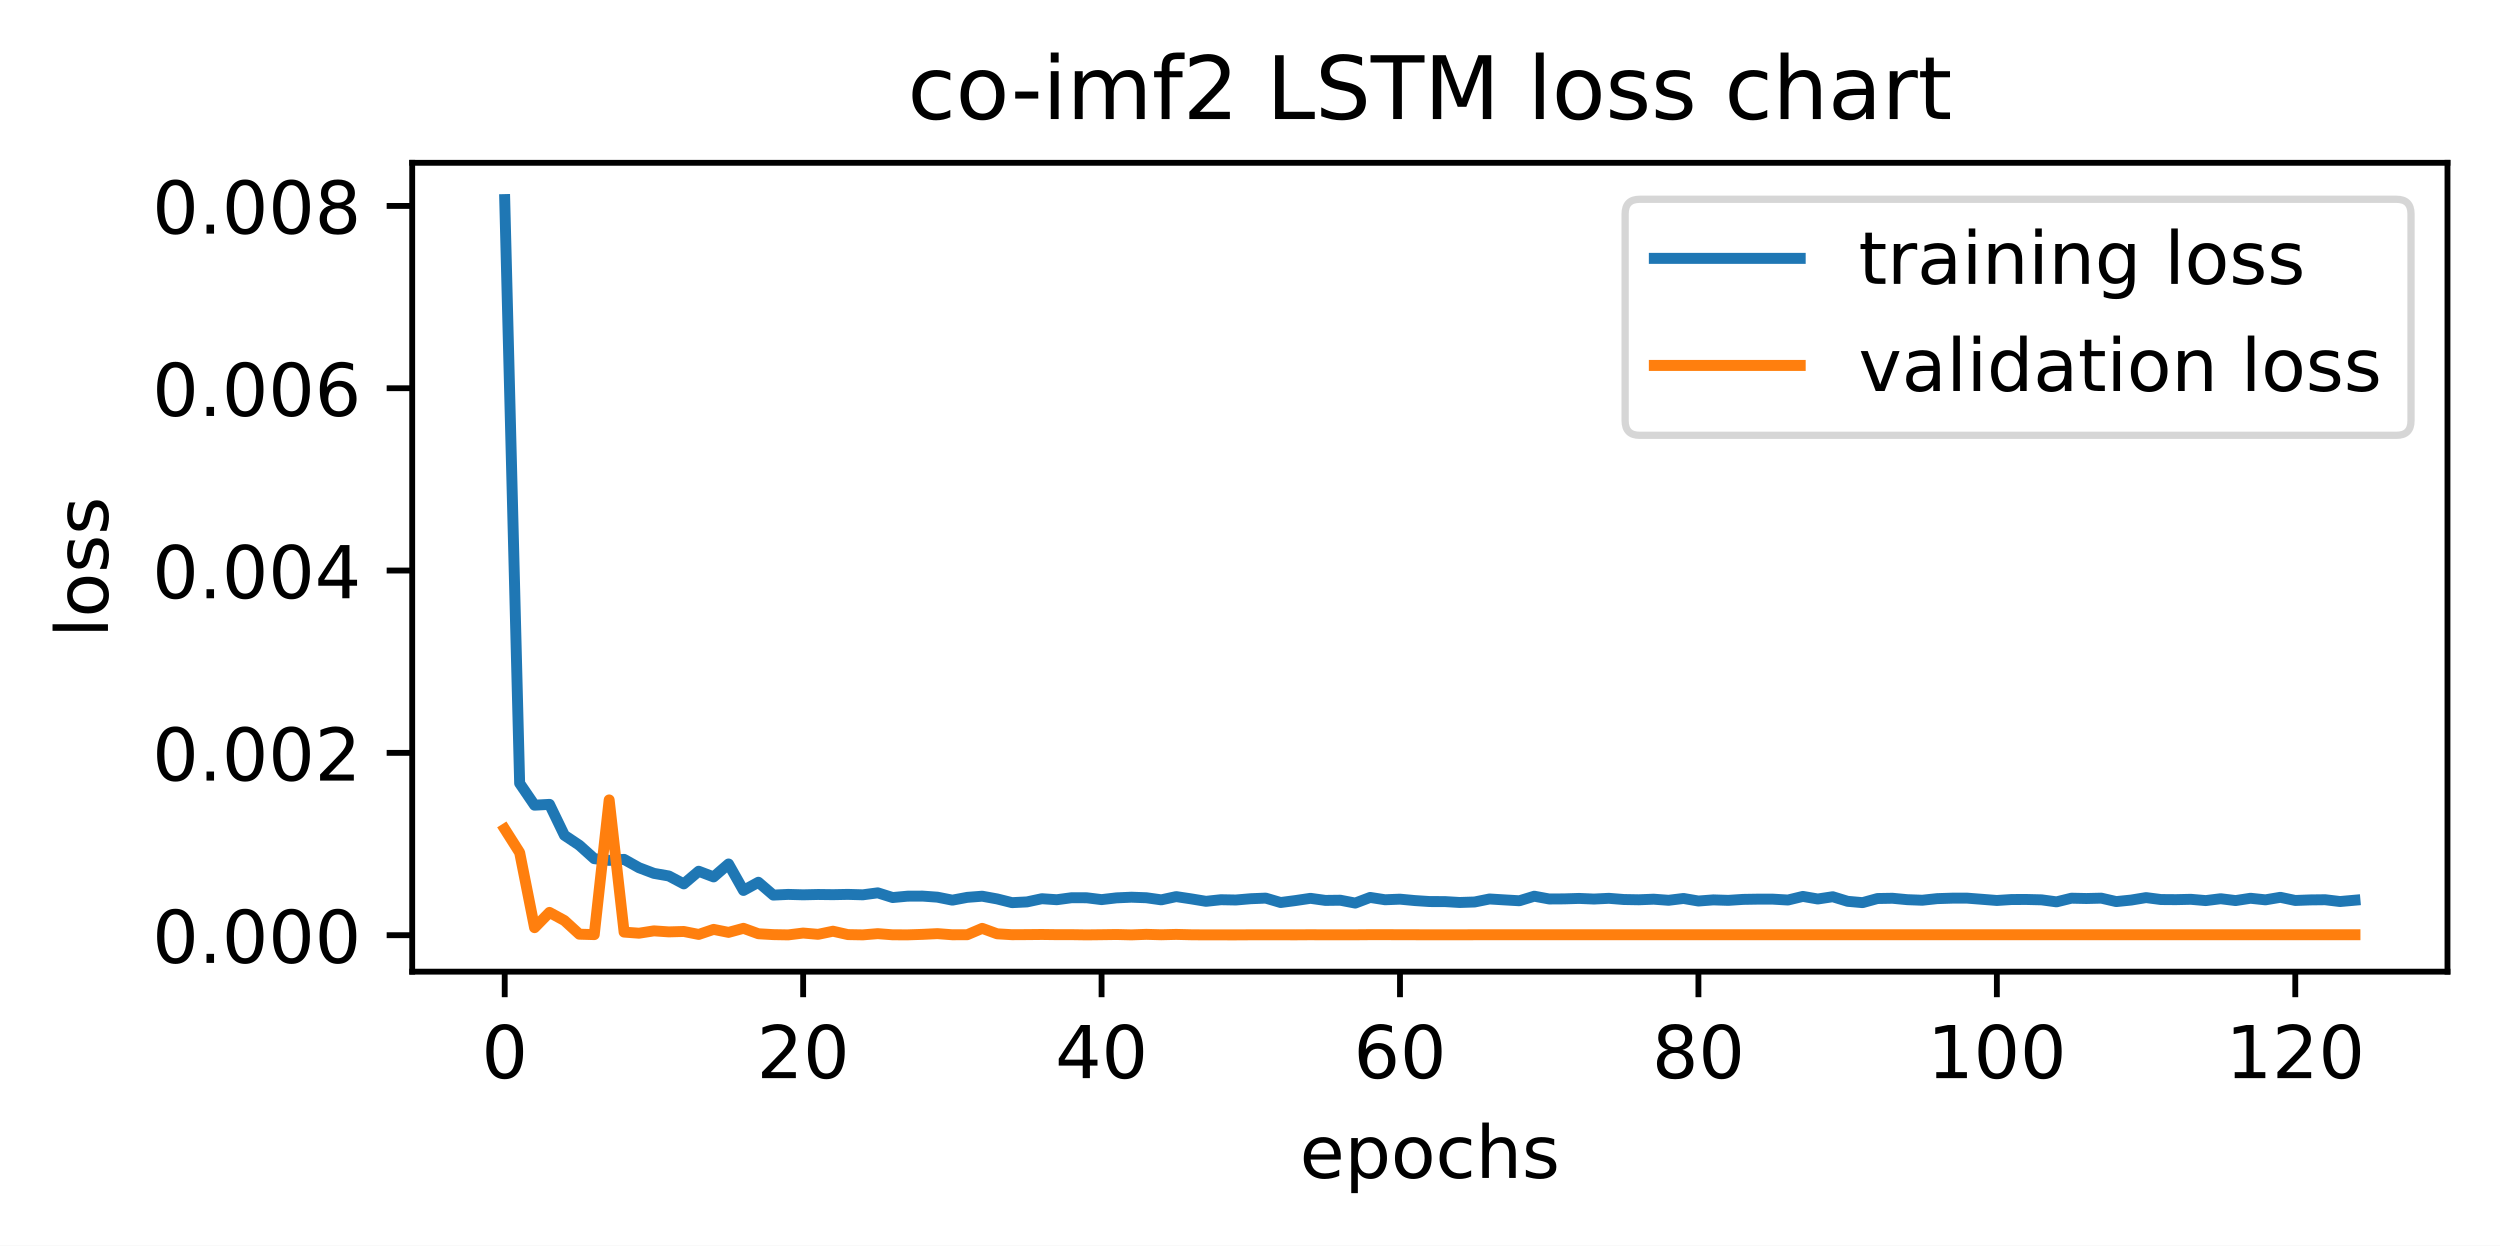
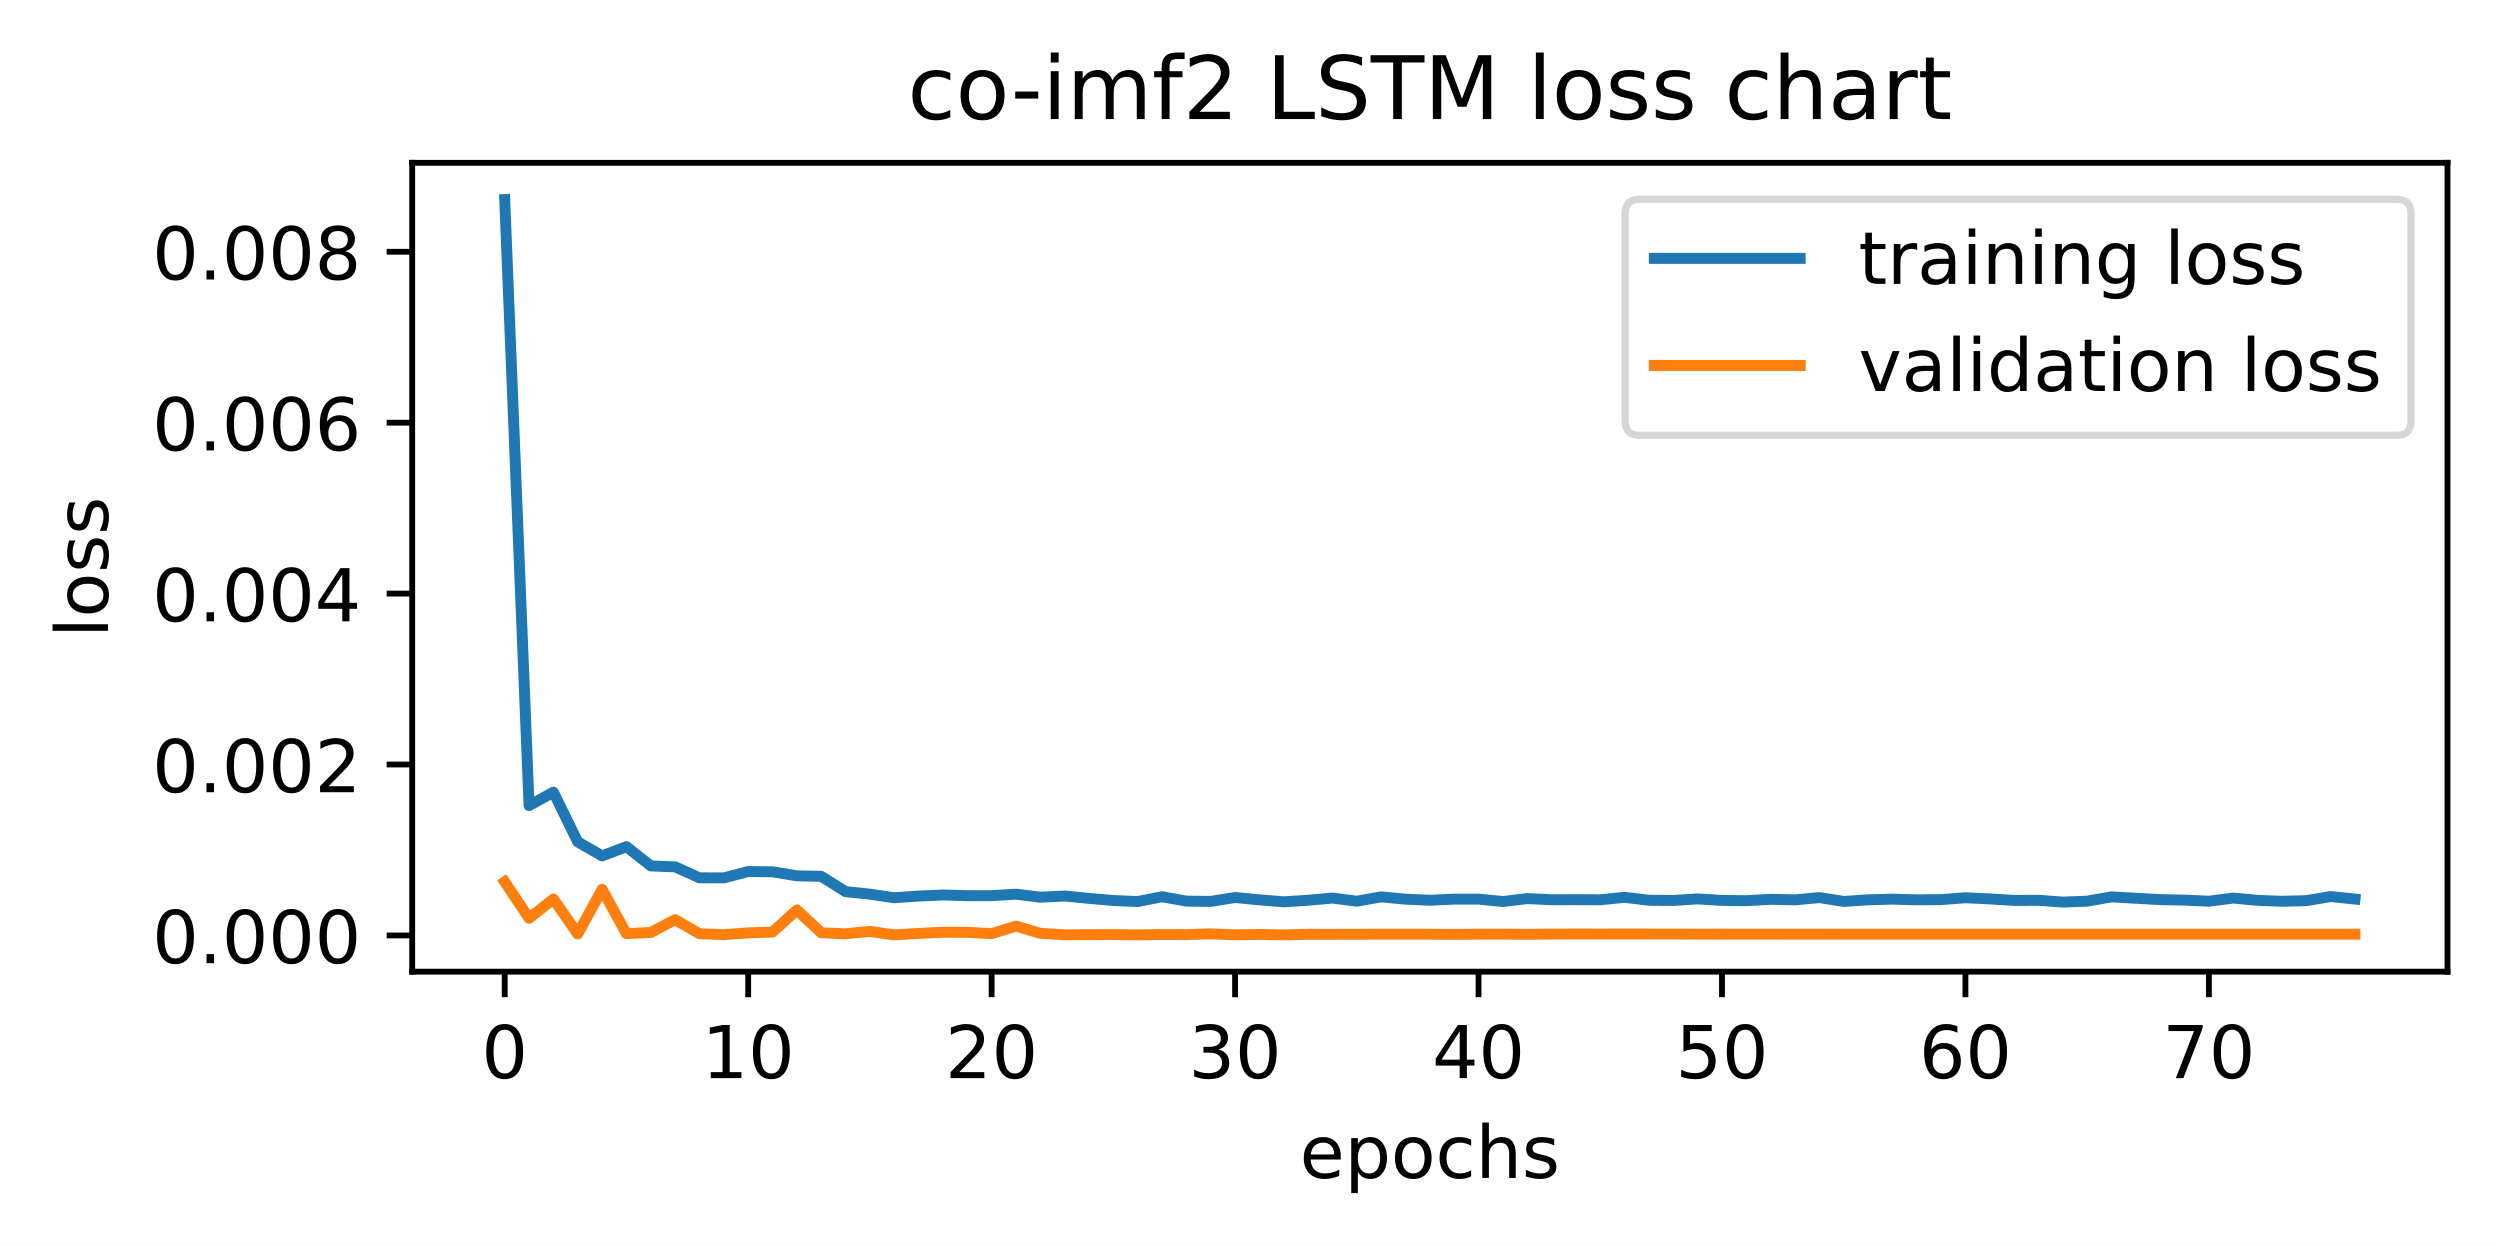
<svg xmlns="http://www.w3.org/2000/svg" xmlns:xlink="http://www.w3.org/1999/xlink" width="342.706pt" height="170.754pt" viewBox="0 0 342.706 170.754" version="1.1">
  <defs>
    <style type="text/css">*{stroke-linejoin: round; stroke-linecap: butt}</style>
  </defs>
  <g id="figure_1">
    <g id="patch_1">
      <path d="M -0 170.754  L 342.706 170.754  L 342.706 0  L -0 0  z " style="fill: #ffffff" />
    </g>
    <g id="axes_1">
      <g id="patch_2">
        <path d="M 56.506 133.198  L 335.506 133.198  L 335.506 22.318  L 56.506 22.318  z " style="fill: #ffffff" />
      </g>
      <g id="matplotlib.axis_1">
        <g id="xtick_1">
          <g id="line2d_1">
            <defs>
-               <path id="mc4ddb5c6df" d="M 0 0  L 0 3.5  " style="stroke: #000000; stroke-width: 0.8" />
-             </defs>
-             <g>
-               <use xlink:href="#mc4ddb5c6df" x="69.188" y="133.198" style="stroke: #000000; stroke-width: 0.8" />
+               <path id="mb6a616efa6" d="M 0 0  L 0 3.5  " style="stroke: #000000; stroke-width: 0.8" />
+             </defs>
+             <g>
+               <use xlink:href="#mb6a616efa6" x="69.188" y="133.198" style="stroke: #000000; stroke-width: 0.8" />
            </g>
          </g>
          <g id="text_1">
            <g transform="translate(66.00682 147.7966) scale(0.1 -0.1)">
              <defs>
                <path id="DejaVuSans-30" d="M 2034 4250  Q 1547 4250 1301 3770  Q 1056 3291 1056 2328  Q 1056 1369 1301 889  Q 1547 409 2034 409  Q 2525 409 2770 889  Q 3016 1369 3016 2328  Q 3016 3291 2770 3770  Q 2525 4250 2034 4250  z M 2034 4750  Q 2819 4750 3233 4129  Q 3647 3509 3647 2328  Q 3647 1150 3233 529  Q 2819 -91 2034 -91  Q 1250 -91 836 529  Q 422 1150 422 2328  Q 422 3509 836 4129  Q 1250 4750 2034 4750  z " transform="scale(0.015625)" />
              </defs>
              <use xlink:href="#DejaVuSans-30" />
            </g>
          </g>
        </g>
        <g id="xtick_2">
          <g id="line2d_2">
            <g>
-               <use xlink:href="#mc4ddb5c6df" x="110.097" y="133.198" style="stroke: #000000; stroke-width: 0.8" />
+               <use xlink:href="#mb6a616efa6" x="102.561" y="133.198" style="stroke: #000000; stroke-width: 0.8" />
            </g>
          </g>
          <g id="text_2">
-             <g transform="translate(103.7347 147.7966) scale(0.1 -0.1)">
-               <defs>
-                 <path id="DejaVuSans-32" d="M 1228 531  L 3431 531  L 3431 0  L 469 0  L 469 531  Q 828 903 1448 1529  Q 2069 2156 2228 2338  Q 2531 2678 2651 2914  Q 2772 3150 2772 3378  Q 2772 3750 2511 3984  Q 2250 4219 1831 4219  Q 1534 4219 1204 4116  Q 875 4013 500 3803  L 500 4441  Q 881 4594 1212 4672  Q 1544 4750 1819 4750  Q 2544 4750 2975 4387  Q 3406 4025 3406 3419  Q 3406 3131 3298 2873  Q 3191 2616 2906 2266  Q 2828 2175 2409 1742  Q 1991 1309 1228 531  z " transform="scale(0.015625)" />
-               </defs>
-               <use xlink:href="#DejaVuSans-32" />
+             <g transform="translate(96.19877 147.7966) scale(0.1 -0.1)">
+               <defs>
+                 <path id="DejaVuSans-31" d="M 794 531  L 1825 531  L 1825 4091  L 703 3866  L 703 4441  L 1819 4666  L 2450 4666  L 2450 531  L 3481 531  L 3481 0  L 794 0  L 794 531  z " transform="scale(0.015625)" />
+               </defs>
+               <use xlink:href="#DejaVuSans-31" />
              <use xlink:href="#DejaVuSans-30" x="63.623" />
            </g>
          </g>
        </g>
        <g id="xtick_3">
          <g id="line2d_3">
            <g>
-               <use xlink:href="#mc4ddb5c6df" x="151.006" y="133.198" style="stroke: #000000; stroke-width: 0.8" />
+               <use xlink:href="#mb6a616efa6" x="135.934" y="133.198" style="stroke: #000000; stroke-width: 0.8" />
            </g>
          </g>
          <g id="text_3">
-             <g transform="translate(144.6438 147.7966) scale(0.1 -0.1)">
-               <defs>
-                 <path id="DejaVuSans-34" d="M 2419 4116  L 825 1625  L 2419 1625  L 2419 4116  z M 2253 4666  L 3047 4666  L 3047 1625  L 3713 1625  L 3713 1100  L 3047 1100  L 3047 0  L 2419 0  L 2419 1100  L 313 1100  L 313 1709  L 2253 4666  z " transform="scale(0.015625)" />
-               </defs>
-               <use xlink:href="#DejaVuSans-34" />
+             <g transform="translate(129.572 147.7966) scale(0.1 -0.1)">
+               <defs>
+                 <path id="DejaVuSans-32" d="M 1228 531  L 3431 531  L 3431 0  L 469 0  L 469 531  Q 828 903 1448 1529  Q 2069 2156 2228 2338  Q 2531 2678 2651 2914  Q 2772 3150 2772 3378  Q 2772 3750 2511 3984  Q 2250 4219 1831 4219  Q 1534 4219 1204 4116  Q 875 4013 500 3803  L 500 4441  Q 881 4594 1212 4672  Q 1544 4750 1819 4750  Q 2544 4750 2975 4387  Q 3406 4025 3406 3419  Q 3406 3131 3298 2873  Q 3191 2616 2906 2266  Q 2828 2175 2409 1742  Q 1991 1309 1228 531  z " transform="scale(0.015625)" />
+               </defs>
+               <use xlink:href="#DejaVuSans-32" />
              <use xlink:href="#DejaVuSans-30" x="63.623" />
            </g>
          </g>
        </g>
        <g id="xtick_4">
          <g id="line2d_4">
            <g>
-               <use xlink:href="#mc4ddb5c6df" x="191.915" y="133.198" style="stroke: #000000; stroke-width: 0.8" />
+               <use xlink:href="#mb6a616efa6" x="169.308" y="133.198" style="stroke: #000000; stroke-width: 0.8" />
            </g>
          </g>
          <g id="text_4">
-             <g transform="translate(185.5528 147.7966) scale(0.1 -0.1)">
-               <defs>
-                 <path id="DejaVuSans-36" d="M 2113 2584  Q 1688 2584 1439 2293  Q 1191 2003 1191 1497  Q 1191 994 1439 701  Q 1688 409 2113 409  Q 2538 409 2786 701  Q 3034 994 3034 1497  Q 3034 2003 2786 2293  Q 2538 2584 2113 2584  z M 3366 4563  L 3366 3988  Q 3128 4100 2886 4159  Q 2644 4219 2406 4219  Q 1781 4219 1451 3797  Q 1122 3375 1075 2522  Q 1259 2794 1537 2939  Q 1816 3084 2150 3084  Q 2853 3084 3261 2657  Q 3669 2231 3669 1497  Q 3669 778 3244 343  Q 2819 -91 2113 -91  Q 1303 -91 875 529  Q 447 1150 447 2328  Q 447 3434 972 4092  Q 1497 4750 2381 4750  Q 2619 4750 2861 4703  Q 3103 4656 3366 4563  z " transform="scale(0.015625)" />
-               </defs>
-               <use xlink:href="#DejaVuSans-36" />
+             <g transform="translate(162.9452 147.7966) scale(0.1 -0.1)">
+               <defs>
+                 <path id="DejaVuSans-33" d="M 2597 2516  Q 3050 2419 3304 2112  Q 3559 1806 3559 1356  Q 3559 666 3084 287  Q 2609 -91 1734 -91  Q 1441 -91 1130 -33  Q 819 25 488 141  L 488 750  Q 750 597 1062 519  Q 1375 441 1716 441  Q 2309 441 2620 675  Q 2931 909 2931 1356  Q 2931 1769 2642 2001  Q 2353 2234 1838 2234  L 1294 2234  L 1294 2753  L 1863 2753  Q 2328 2753 2575 2939  Q 2822 3125 2822 3475  Q 2822 3834 2567 4026  Q 2313 4219 1838 4219  Q 1578 4219 1281 4162  Q 984 4106 628 3988  L 628 4550  Q 988 4650 1302 4700  Q 1616 4750 1894 4750  Q 2613 4750 3031 4423  Q 3450 4097 3450 3541  Q 3450 3153 3228 2886  Q 3006 2619 2597 2516  z " transform="scale(0.015625)" />
+               </defs>
+               <use xlink:href="#DejaVuSans-33" />
              <use xlink:href="#DejaVuSans-30" x="63.623" />
            </g>
          </g>
        </g>
        <g id="xtick_5">
          <g id="line2d_5">
            <g>
-               <use xlink:href="#mc4ddb5c6df" x="232.824" y="133.198" style="stroke: #000000; stroke-width: 0.8" />
+               <use xlink:href="#mb6a616efa6" x="202.681" y="133.198" style="stroke: #000000; stroke-width: 0.8" />
            </g>
          </g>
          <g id="text_5">
-             <g transform="translate(226.4619 147.7966) scale(0.1 -0.1)">
-               <defs>
-                 <path id="DejaVuSans-38" d="M 2034 2216  Q 1584 2216 1326 1975  Q 1069 1734 1069 1313  Q 1069 891 1326 650  Q 1584 409 2034 409  Q 2484 409 2743 651  Q 3003 894 3003 1313  Q 3003 1734 2745 1975  Q 2488 2216 2034 2216  z M 1403 2484  Q 997 2584 770 2862  Q 544 3141 544 3541  Q 544 4100 942 4425  Q 1341 4750 2034 4750  Q 2731 4750 3128 4425  Q 3525 4100 3525 3541  Q 3525 3141 3298 2862  Q 3072 2584 2669 2484  Q 3125 2378 3379 2068  Q 3634 1759 3634 1313  Q 3634 634 3220 271  Q 2806 -91 2034 -91  Q 1263 -91 848 271  Q 434 634 434 1313  Q 434 1759 690 2068  Q 947 2378 1403 2484  z M 1172 3481  Q 1172 3119 1398 2916  Q 1625 2713 2034 2713  Q 2441 2713 2670 2916  Q 2900 3119 2900 3481  Q 2900 3844 2670 4047  Q 2441 4250 2034 4250  Q 1625 4250 1398 4047  Q 1172 3844 1172 3481  z " transform="scale(0.015625)" />
-               </defs>
-               <use xlink:href="#DejaVuSans-38" />
+             <g transform="translate(196.3184 147.7966) scale(0.1 -0.1)">
+               <defs>
+                 <path id="DejaVuSans-34" d="M 2419 4116  L 825 1625  L 2419 1625  L 2419 4116  z M 2253 4666  L 3047 4666  L 3047 1625  L 3713 1625  L 3713 1100  L 3047 1100  L 3047 0  L 2419 0  L 2419 1100  L 313 1100  L 313 1709  L 2253 4666  z " transform="scale(0.015625)" />
+               </defs>
+               <use xlink:href="#DejaVuSans-34" />
              <use xlink:href="#DejaVuSans-30" x="63.623" />
            </g>
          </g>
        </g>
        <g id="xtick_6">
          <g id="line2d_6">
            <g>
-               <use xlink:href="#mc4ddb5c6df" x="273.734" y="133.198" style="stroke: #000000; stroke-width: 0.8" />
+               <use xlink:href="#mb6a616efa6" x="236.054" y="133.198" style="stroke: #000000; stroke-width: 0.8" />
            </g>
          </g>
          <g id="text_6">
-             <g transform="translate(264.1898 147.7966) scale(0.1 -0.1)">
-               <defs>
-                 <path id="DejaVuSans-31" d="M 794 531  L 1825 531  L 1825 4091  L 703 3866  L 703 4441  L 1819 4666  L 2450 4666  L 2450 531  L 3481 531  L 3481 0  L 794 0  L 794 531  z " transform="scale(0.015625)" />
-               </defs>
-               <use xlink:href="#DejaVuSans-31" />
-               <use xlink:href="#DejaVuSans-30" x="63.623" />
-               <use xlink:href="#DejaVuSans-30" x="127.246" />
+             <g transform="translate(229.6916 147.7966) scale(0.1 -0.1)">
+               <defs>
+                 <path id="DejaVuSans-35" d="M 691 4666  L 3169 4666  L 3169 4134  L 1269 4134  L 1269 2991  Q 1406 3038 1543 3061  Q 1681 3084 1819 3084  Q 2600 3084 3056 2656  Q 3513 2228 3513 1497  Q 3513 744 3044 326  Q 2575 -91 1722 -91  Q 1428 -91 1123 -41  Q 819 9 494 109  L 494 744  Q 775 591 1075 516  Q 1375 441 1709 441  Q 2250 441 2565 725  Q 2881 1009 2881 1497  Q 2881 1984 2565 2268  Q 2250 2553 1709 2553  Q 1456 2553 1204 2497  Q 953 2441 691 2322  L 691 4666  z " transform="scale(0.015625)" />
+               </defs>
+               <use xlink:href="#DejaVuSans-35" />
+               <use xlink:href="#DejaVuSans-30" x="63.623" />
            </g>
          </g>
        </g>
        <g id="xtick_7">
          <g id="line2d_7">
            <g>
-               <use xlink:href="#mc4ddb5c6df" x="314.643" y="133.198" style="stroke: #000000; stroke-width: 0.8" />
+               <use xlink:href="#mb6a616efa6" x="269.427" y="133.198" style="stroke: #000000; stroke-width: 0.8" />
            </g>
          </g>
          <g id="text_7">
-             <g transform="translate(305.0989 147.7966) scale(0.1 -0.1)">
-               <use xlink:href="#DejaVuSans-31" />
-               <use xlink:href="#DejaVuSans-32" x="63.623" />
-               <use xlink:href="#DejaVuSans-30" x="127.246" />
-             </g>
-           </g>
-         </g>
-         <g id="text_8">
+             <g transform="translate(263.0648 147.7966) scale(0.1 -0.1)">
+               <defs>
+                 <path id="DejaVuSans-36" d="M 2113 2584  Q 1688 2584 1439 2293  Q 1191 2003 1191 1497  Q 1191 994 1439 701  Q 1688 409 2113 409  Q 2538 409 2786 701  Q 3034 994 3034 1497  Q 3034 2003 2786 2293  Q 2538 2584 2113 2584  z M 3366 4563  L 3366 3988  Q 3128 4100 2886 4159  Q 2644 4219 2406 4219  Q 1781 4219 1451 3797  Q 1122 3375 1075 2522  Q 1259 2794 1537 2939  Q 1816 3084 2150 3084  Q 2853 3084 3261 2657  Q 3669 2231 3669 1497  Q 3669 778 3244 343  Q 2819 -91 2113 -91  Q 1303 -91 875 529  Q 447 1150 447 2328  Q 447 3434 972 4092  Q 1497 4750 2381 4750  Q 2619 4750 2861 4703  Q 3103 4656 3366 4563  z " transform="scale(0.015625)" />
+               </defs>
+               <use xlink:href="#DejaVuSans-36" />
+               <use xlink:href="#DejaVuSans-30" x="63.623" />
+             </g>
+           </g>
+         </g>
+         <g id="xtick_8">
+           <g id="line2d_8">
+             <g>
+               <use xlink:href="#mb6a616efa6" x="302.801" y="133.198" style="stroke: #000000; stroke-width: 0.8" />
+             </g>
+           </g>
+           <g id="text_8">
+             <g transform="translate(296.438 147.7966) scale(0.1 -0.1)">
+               <defs>
+                 <path id="DejaVuSans-37" d="M 525 4666  L 3525 4666  L 3525 4397  L 1831 0  L 1172 0  L 2766 4134  L 525 4134  L 525 4666  z " transform="scale(0.015625)" />
+               </defs>
+               <use xlink:href="#DejaVuSans-37" />
+               <use xlink:href="#DejaVuSans-30" x="63.623" />
+             </g>
+           </g>
+         </g>
+         <g id="text_9">
          <g transform="translate(178.1734 161.4747) scale(0.1 -0.1)">
            <defs>
              <path id="DejaVuSans-65" d="M 3597 1894  L 3597 1613  L 953 1613  Q 991 1019 1311 708  Q 1631 397 2203 397  Q 2534 397 2845 478  Q 3156 559 3463 722  L 3463 178  Q 3153 47 2828 -22  Q 2503 -91 2169 -91  Q 1331 -91 842 396  Q 353 884 353 1716  Q 353 2575 817 3079  Q 1281 3584 2069 3584  Q 2775 3584 3186 3129  Q 3597 2675 3597 1894  z M 3022 2063  Q 3016 2534 2758 2815  Q 2500 3097 2075 3097  Q 1594 3097 1305 2825  Q 1016 2553 972 2059  L 3022 2063  z " transform="scale(0.015625)" />
              <path id="DejaVuSans-70" d="M 1159 525  L 1159 -1331  L 581 -1331  L 581 3500  L 1159 3500  L 1159 2969  Q 1341 3281 1617 3432  Q 1894 3584 2278 3584  Q 2916 3584 3314 3078  Q 3713 2572 3713 1747  Q 3713 922 3314 415  Q 2916 -91 2278 -91  Q 1894 -91 1617 61  Q 1341 213 1159 525  z M 3116 1747  Q 3116 2381 2855 2742  Q 2594 3103 2138 3103  Q 1681 3103 1420 2742  Q 1159 2381 1159 1747  Q 1159 1113 1420 752  Q 1681 391 2138 391  Q 2594 391 2855 752  Q 3116 1113 3116 1747  z " transform="scale(0.015625)" />
              <path id="DejaVuSans-6f" d="M 1959 3097  Q 1497 3097 1228 2736  Q 959 2375 959 1747  Q 959 1119 1226 758  Q 1494 397 1959 397  Q 2419 397 2687 759  Q 2956 1122 2956 1747  Q 2956 2369 2687 2733  Q 2419 3097 1959 3097  z M 1959 3584  Q 2709 3584 3137 3096  Q 3566 2609 3566 1747  Q 3566 888 3137 398  Q 2709 -91 1959 -91  Q 1206 -91 779 398  Q 353 888 353 1747  Q 353 2609 779 3096  Q 1206 3584 1959 3584  z " transform="scale(0.015625)" />
              <path id="DejaVuSans-63" d="M 3122 3366  L 3122 2828  Q 2878 2963 2633 3030  Q 2388 3097 2138 3097  Q 1578 3097 1268 2742  Q 959 2388 959 1747  Q 959 1106 1268 751  Q 1578 397 2138 397  Q 2388 397 2633 464  Q 2878 531 3122 666  L 3122 134  Q 2881 22 2623 -34  Q 2366 -91 2075 -91  Q 1284 -91 818 406  Q 353 903 353 1747  Q 353 2603 823 3093  Q 1294 3584 2113 3584  Q 2378 3584 2631 3529  Q 2884 3475 3122 3366  z " transform="scale(0.015625)" />
              <path id="DejaVuSans-68" d="M 3513 2113  L 3513 0  L 2938 0  L 2938 2094  Q 2938 2591 2744 2837  Q 2550 3084 2163 3084  Q 1697 3084 1428 2787  Q 1159 2491 1159 1978  L 1159 0  L 581 0  L 581 4863  L 1159 4863  L 1159 2956  Q 1366 3272 1645 3428  Q 1925 3584 2291 3584  Q 2894 3584 3203 3211  Q 3513 2838 3513 2113  z " transform="scale(0.015625)" />
              <path id="DejaVuSans-73" d="M 2834 3397  L 2834 2853  Q 2591 2978 2328 3040  Q 2066 3103 1784 3103  Q 1356 3103 1142 2972  Q 928 2841 928 2578  Q 928 2378 1081 2264  Q 1234 2150 1697 2047  L 1894 2003  Q 2506 1872 2764 1633  Q 3022 1394 3022 966  Q 3022 478 2636 193  Q 2250 -91 1575 -91  Q 1294 -91 989 -36  Q 684 19 347 128  L 347 722  Q 666 556 975 473  Q 1284 391 1588 391  Q 1994 391 2212 530  Q 2431 669 2431 922  Q 2431 1156 2273 1281  Q 2116 1406 1581 1522  L 1381 1569  Q 847 1681 609 1914  Q 372 2147 372 2553  Q 372 3047 722 3315  Q 1072 3584 1716 3584  Q 2034 3584 2315 3537  Q 2597 3491 2834 3397  z " transform="scale(0.015625)" />
            </defs>
            <use xlink:href="#DejaVuSans-65" />
            <use xlink:href="#DejaVuSans-70" x="61.523" />
            <use xlink:href="#DejaVuSans-6f" x="125" />
            <use xlink:href="#DejaVuSans-63" x="186.182" />
            <use xlink:href="#DejaVuSans-68" x="241.162" />
            <use xlink:href="#DejaVuSans-73" x="304.541" />
          </g>
        </g>
      </g>
      <g id="matplotlib.axis_2">
        <g id="ytick_1">
-           <g id="line2d_8">
-             <defs>
-               <path id="mab6177a434" d="M 0 0  L -3.5 0  " style="stroke: #000000; stroke-width: 0.8" />
-             </defs>
-             <g>
-               <use xlink:href="#mab6177a434" x="56.506" y="128.197" style="stroke: #000000; stroke-width: 0.8" />
-             </g>
-           </g>
-           <g id="text_9">
-             <g transform="translate(20.87813 131.9958) scale(0.1 -0.1)">
+           <g id="line2d_9">
+             <defs>
+               <path id="m83fdfd74c5" d="M 0 0  L -3.5 0  " style="stroke: #000000; stroke-width: 0.8" />
+             </defs>
+             <g>
+               <use xlink:href="#m83fdfd74c5" x="56.506" y="128.23" style="stroke: #000000; stroke-width: 0.8" />
+             </g>
+           </g>
+           <g id="text_10">
+             <g transform="translate(20.87813 132.0291) scale(0.1 -0.1)">
              <defs>
                <path id="DejaVuSans-2e" d="M 684 794  L 1344 794  L 1344 0  L 684 0  L 684 794  z " transform="scale(0.015625)" />
              </defs>
              <use xlink:href="#DejaVuSans-30" />
              <use xlink:href="#DejaVuSans-2e" x="63.623" />
              <use xlink:href="#DejaVuSans-30" x="95.41" />
              <use xlink:href="#DejaVuSans-30" x="159.033" />
              <use xlink:href="#DejaVuSans-30" x="222.656" />
            </g>
          </g>
        </g>
        <g id="ytick_2">
-           <g id="line2d_9">
-             <g>
-               <use xlink:href="#mab6177a434" x="56.506" y="103.205" style="stroke: #000000; stroke-width: 0.8" />
-             </g>
-           </g>
-           <g id="text_10">
-             <g transform="translate(20.87813 107.0038) scale(0.1 -0.1)">
+           <g id="line2d_10">
+             <g>
+               <use xlink:href="#m83fdfd74c5" x="56.506" y="104.801" style="stroke: #000000; stroke-width: 0.8" />
+             </g>
+           </g>
+           <g id="text_11">
+             <g transform="translate(20.87813 108.6001) scale(0.1 -0.1)">
              <use xlink:href="#DejaVuSans-30" />
              <use xlink:href="#DejaVuSans-2e" x="63.623" />
              <use xlink:href="#DejaVuSans-30" x="95.41" />
              <use xlink:href="#DejaVuSans-30" x="159.033" />
              <use xlink:href="#DejaVuSans-32" x="222.656" />
            </g>
          </g>
        </g>
        <g id="ytick_3">
-           <g id="line2d_10">
-             <g>
-               <use xlink:href="#mab6177a434" x="56.506" y="78.212" style="stroke: #000000; stroke-width: 0.8" />
-             </g>
-           </g>
-           <g id="text_11">
-             <g transform="translate(20.87813 82.01167) scale(0.1 -0.1)">
+           <g id="line2d_11">
+             <g>
+               <use xlink:href="#m83fdfd74c5" x="56.506" y="81.372" style="stroke: #000000; stroke-width: 0.8" />
+             </g>
+           </g>
+           <g id="text_12">
+             <g transform="translate(20.87813 85.17113) scale(0.1 -0.1)">
              <use xlink:href="#DejaVuSans-30" />
              <use xlink:href="#DejaVuSans-2e" x="63.623" />
              <use xlink:href="#DejaVuSans-30" x="95.41" />
              <use xlink:href="#DejaVuSans-30" x="159.033" />
              <use xlink:href="#DejaVuSans-34" x="222.656" />
            </g>
          </g>
        </g>
        <g id="ytick_4">
-           <g id="line2d_11">
-             <g>
-               <use xlink:href="#mab6177a434" x="56.506" y="53.22" style="stroke: #000000; stroke-width: 0.8" />
-             </g>
-           </g>
-           <g id="text_12">
-             <g transform="translate(20.87813 57.01959) scale(0.1 -0.1)">
+           <g id="line2d_12">
+             <g>
+               <use xlink:href="#m83fdfd74c5" x="56.506" y="57.943" style="stroke: #000000; stroke-width: 0.8" />
+             </g>
+           </g>
+           <g id="text_13">
+             <g transform="translate(20.87813 61.74213) scale(0.1 -0.1)">
              <use xlink:href="#DejaVuSans-30" />
              <use xlink:href="#DejaVuSans-2e" x="63.623" />
              <use xlink:href="#DejaVuSans-30" x="95.41" />
              <use xlink:href="#DejaVuSans-30" x="159.033" />
              <use xlink:href="#DejaVuSans-36" x="222.656" />
            </g>
          </g>
        </g>
        <g id="ytick_5">
-           <g id="line2d_12">
-             <g>
-               <use xlink:href="#mab6177a434" x="56.506" y="28.228" style="stroke: #000000; stroke-width: 0.8" />
-             </g>
-           </g>
-           <g id="text_13">
-             <g transform="translate(20.87813 32.02751) scale(0.1 -0.1)">
+           <g id="line2d_13">
+             <g>
+               <use xlink:href="#m83fdfd74c5" x="56.506" y="34.514" style="stroke: #000000; stroke-width: 0.8" />
+             </g>
+           </g>
+           <g id="text_14">
+             <g transform="translate(20.87813 38.31314) scale(0.1 -0.1)">
+               <defs>
+                 <path id="DejaVuSans-38" d="M 2034 2216  Q 1584 2216 1326 1975  Q 1069 1734 1069 1313  Q 1069 891 1326 650  Q 1584 409 2034 409  Q 2484 409 2743 651  Q 3003 894 3003 1313  Q 3003 1734 2745 1975  Q 2488 2216 2034 2216  z M 1403 2484  Q 997 2584 770 2862  Q 544 3141 544 3541  Q 544 4100 942 4425  Q 1341 4750 2034 4750  Q 2731 4750 3128 4425  Q 3525 4100 3525 3541  Q 3525 3141 3298 2862  Q 3072 2584 2669 2484  Q 3125 2378 3379 2068  Q 3634 1759 3634 1313  Q 3634 634 3220 271  Q 2806 -91 2034 -91  Q 1263 -91 848 271  Q 434 634 434 1313  Q 434 1759 690 2068  Q 947 2378 1403 2484  z M 1172 3481  Q 1172 3119 1398 2916  Q 1625 2713 2034 2713  Q 2441 2713 2670 2916  Q 2900 3119 2900 3481  Q 2900 3844 2670 4047  Q 2441 4250 2034 4250  Q 1625 4250 1398 4047  Q 1172 3844 1172 3481  z " transform="scale(0.015625)" />
+               </defs>
              <use xlink:href="#DejaVuSans-30" />
              <use xlink:href="#DejaVuSans-2e" x="63.623" />
              <use xlink:href="#DejaVuSans-30" x="95.41" />
              <use xlink:href="#DejaVuSans-30" x="159.033" />
              <use xlink:href="#DejaVuSans-38" x="222.656" />
            </g>
          </g>
        </g>
-         <g id="text_14">
+         <g id="text_15">
          <g transform="translate(14.79844 87.41594) rotate(-90) scale(0.1 -0.1)">
            <defs>
              <path id="DejaVuSans-6c" d="M 603 4863  L 1178 4863  L 1178 0  L 603 0  L 603 4863  z " transform="scale(0.015625)" />
            </defs>
            <use xlink:href="#DejaVuSans-6c" />
            <use xlink:href="#DejaVuSans-6f" x="27.783" />
            <use xlink:href="#DejaVuSans-73" x="88.965" />
            <use xlink:href="#DejaVuSans-73" x="141.064" />
          </g>
        </g>
      </g>
-       <g id="line2d_13">
-         <path d="M 69.188 27.358  L 71.234 107.376  L 73.279 110.376  L 75.324 110.265  L 77.37 114.5  L 79.415 115.868  L 81.461 117.709  L 83.506 117.943  L 85.552 117.805  L 87.597 118.949  L 89.643 119.724  L 91.688 120.081  L 93.734 121.164  L 95.779 119.431  L 97.824 120.209  L 99.87 118.438  L 101.915 122.063  L 103.961 120.942  L 106.006 122.701  L 108.052 122.607  L 110.097 122.664  L 112.143 122.618  L 114.188 122.644  L 116.234 122.604  L 118.279 122.663  L 120.324 122.392  L 122.37 123.038  L 124.415 122.849  L 126.461 122.839  L 128.506 122.987  L 130.552 123.395  L 132.597 123.011  L 134.643 122.854  L 136.688 123.226  L 138.734 123.738  L 140.779 123.636  L 142.824 123.198  L 144.87 123.336  L 146.915 123.06  L 148.961 123.069  L 151.006 123.321  L 153.052 123.081  L 155.097 122.991  L 157.143 123.065  L 159.188 123.353  L 161.234 122.91  L 163.279 123.217  L 165.324 123.555  L 167.37 123.336  L 169.415 123.375  L 171.461 123.198  L 173.506 123.116  L 175.552 123.719  L 177.597 123.45  L 179.643 123.145  L 181.688 123.43  L 183.734 123.404  L 185.779 123.796  L 187.824 123.021  L 189.87 123.341  L 191.915 123.26  L 193.961 123.453  L 196.006 123.588  L 198.052 123.591  L 200.097 123.714  L 202.143 123.647  L 204.188 123.234  L 206.234 123.359  L 208.279 123.479  L 210.324 122.854  L 212.37 123.234  L 214.415 123.221  L 216.461 123.158  L 218.506 123.244  L 220.552 123.144  L 222.597 123.307  L 224.643 123.344  L 226.688 123.264  L 228.734 123.414  L 230.779 123.164  L 232.824 123.514  L 234.87 123.359  L 236.915 123.424  L 238.961 123.29  L 241.006 123.256  L 243.052 123.259  L 245.097 123.378  L 247.143 122.882  L 249.188 123.236  L 251.234 122.927  L 253.279 123.554  L 255.324 123.736  L 257.37 123.172  L 259.415 123.136  L 261.461 123.33  L 263.506 123.407  L 265.552 123.187  L 267.597 123.122  L 269.643 123.119  L 271.688 123.277  L 273.734 123.439  L 275.779 123.308  L 277.824 123.303  L 279.87 123.354  L 281.915 123.629  L 283.961 123.127  L 286.006 123.171  L 288.052 123.121  L 290.097 123.591  L 292.143 123.383  L 294.188 123.046  L 296.234 123.311  L 298.279 123.327  L 300.324 123.28  L 302.37 123.455  L 304.415 123.2  L 306.461 123.453  L 308.506 123.137  L 310.552 123.352  L 312.597 123.005  L 314.643 123.439  L 316.688 123.362  L 318.734 123.337  L 320.779 123.583  L 322.824 123.4  " clip-path="url(#p961f0f5a29)" style="fill: none; stroke: #1f77b4; stroke-width: 1.5; stroke-linecap: square" />
-       </g>
      <g id="line2d_14">
-         <path d="M 69.188 113.647  L 71.234 116.872  L 73.279 127.165  L 75.324 125.076  L 77.37 126.188  L 79.415 128.06  L 81.461 128.119  L 83.506 109.657  L 85.552 127.773  L 87.597 127.927  L 89.643 127.605  L 91.688 127.745  L 93.734 127.688  L 95.779 128.095  L 97.824 127.402  L 99.87 127.814  L 101.915 127.256  L 103.961 128  L 106.006 128.12  L 108.052 128.157  L 110.097 127.904  L 112.143 128.081  L 114.188 127.653  L 116.234 128.117  L 118.279 128.155  L 120.324 127.986  L 122.37 128.146  L 124.415 128.153  L 126.461 128.085  L 128.506 127.984  L 130.552 128.141  L 132.597 128.133  L 134.643 127.261  L 136.688 128.008  L 138.734 128.132  L 140.779 128.12  L 142.824 128.1  L 144.87 128.127  L 146.915 128.126  L 148.961 128.157  L 151.006 128.133  L 153.052 128.104  L 155.097 128.156  L 157.143 128.082  L 159.188 128.141  L 161.234 128.09  L 163.279 128.141  L 165.324 128.157  L 167.37 128.157  L 169.415 128.158  L 171.461 128.146  L 173.506 128.144  L 175.552 128.145  L 177.597 128.15  L 179.643 128.136  L 181.688 128.148  L 183.734 128.146  L 185.779 128.144  L 187.824 128.127  L 189.87 128.126  L 191.915 128.136  L 193.961 128.139  L 196.006 128.146  L 198.052 128.145  L 200.097 128.143  L 202.143 128.139  L 204.188 128.137  L 206.234 128.137  L 208.279 128.139  L 210.324 128.135  L 212.37 128.134  L 214.415 128.136  L 216.461 128.136  L 218.506 128.134  L 220.552 128.135  L 222.597 128.134  L 224.643 128.133  L 226.688 128.133  L 228.734 128.133  L 230.779 128.133  L 232.824 128.133  L 234.87 128.133  L 236.915 128.133  L 238.961 128.133  L 241.006 128.133  L 243.052 128.133  L 245.097 128.133  L 247.143 128.133  L 249.188 128.133  L 251.234 128.133  L 253.279 128.133  L 255.324 128.133  L 257.37 128.133  L 259.415 128.133  L 261.461 128.133  L 263.506 128.133  L 265.552 128.133  L 267.597 128.133  L 269.643 128.133  L 271.688 128.133  L 273.734 128.133  L 275.779 128.133  L 277.824 128.133  L 279.87 128.133  L 281.915 128.133  L 283.961 128.133  L 286.006 128.133  L 288.052 128.133  L 290.097 128.133  L 292.143 128.133  L 294.188 128.133  L 296.234 128.133  L 298.279 128.133  L 300.324 128.133  L 302.37 128.133  L 304.415 128.133  L 306.461 128.133  L 308.506 128.133  L 310.552 128.133  L 312.597 128.133  L 314.643 128.133  L 316.688 128.133  L 318.734 128.133  L 320.779 128.133  L 322.824 128.133  " clip-path="url(#p961f0f5a29)" style="fill: none; stroke: #ff7f0e; stroke-width: 1.5; stroke-linecap: square" />
+         <path d="M 69.188 27.358  L 72.525 110.431  L 75.863 108.591  L 79.2 115.408  L 82.537 117.328  L 85.875 116.062  L 89.212 118.703  L 92.549 118.831  L 95.887 120.332  L 99.224 120.344  L 102.561 119.47  L 105.899 119.511  L 109.236 120.061  L 112.573 120.128  L 115.911 122.227  L 119.248 122.572  L 122.585 123.069  L 125.923 122.832  L 129.26 122.685  L 132.597 122.776  L 135.934 122.777  L 139.272 122.576  L 142.609 122.99  L 145.946 122.827  L 149.284 123.153  L 152.621 123.446  L 155.958 123.585  L 159.296 122.927  L 162.633 123.527  L 165.97 123.566  L 169.308 123.03  L 172.645 123.354  L 175.982 123.619  L 179.32 123.409  L 182.657 123.109  L 185.994 123.54  L 189.332 122.944  L 192.669 123.262  L 196.006 123.411  L 199.344 123.252  L 202.681 123.252  L 206.018 123.582  L 209.356 123.183  L 212.693 123.336  L 216.03 123.331  L 219.367 123.346  L 222.705 123.004  L 226.042 123.412  L 229.379 123.437  L 232.717 123.222  L 236.054 123.432  L 239.391 123.469  L 242.729 123.277  L 246.066 123.356  L 249.403 123.045  L 252.741 123.568  L 256.078 123.35  L 259.415 123.256  L 262.753 123.351  L 266.09 123.323  L 269.427 123.068  L 272.765 123.225  L 276.102 123.43  L 279.439 123.418  L 282.777 123.659  L 286.114 123.531  L 289.451 122.945  L 292.789 123.134  L 296.126 123.321  L 299.463 123.391  L 302.801 123.539  L 306.138 123.112  L 309.475 123.422  L 312.812 123.548  L 316.15 123.465  L 319.487 122.903  L 322.824 123.245  " clip-path="url(#p0c6edf4eca)" style="fill: none; stroke: #1f77b4; stroke-width: 1.5; stroke-linecap: square" />
+       </g>
+       <g id="line2d_15">
+         <path d="M 69.188 120.883  L 72.525 125.878  L 75.863 123.239  L 79.2 128.022  L 82.537 121.916  L 85.875 127.984  L 89.212 127.826  L 92.549 126.074  L 95.887 128.001  L 99.224 128.119  L 102.561 127.883  L 105.899 127.769  L 109.236 124.747  L 112.573 127.863  L 115.911 128.011  L 119.248 127.678  L 122.585 128.152  L 125.923 127.955  L 129.26 127.792  L 132.597 127.806  L 135.934 127.99  L 139.272 126.956  L 142.609 127.941  L 145.946 128.145  L 149.284 128.125  L 152.621 128.115  L 155.958 128.158  L 159.296 128.105  L 162.633 128.118  L 165.97 128.015  L 169.308 128.149  L 172.645 128.096  L 175.982 128.156  L 179.32 128.076  L 182.657 128.078  L 185.994 128.071  L 189.332 128.063  L 192.669 128.064  L 196.006 128.066  L 199.344 128.088  L 202.681 128.056  L 206.018 128.057  L 209.356 128.079  L 212.693 128.043  L 216.03 128.039  L 219.367 128.041  L 222.705 128.039  L 226.042 128.04  L 229.379 128.045  L 232.717 128.052  L 236.054 128.049  L 239.391 128.052  L 242.729 128.055  L 246.066 128.058  L 249.403 128.058  L 252.741 128.059  L 256.078 128.059  L 259.415 128.059  L 262.753 128.06  L 266.09 128.06  L 269.427 128.06  L 272.765 128.06  L 276.102 128.059  L 279.439 128.059  L 282.777 128.059  L 286.114 128.059  L 289.451 128.059  L 292.789 128.059  L 296.126 128.059  L 299.463 128.059  L 302.801 128.059  L 306.138 128.059  L 309.475 128.059  L 312.812 128.059  L 316.15 128.059  L 319.487 128.059  L 322.824 128.059  " clip-path="url(#p0c6edf4eca)" style="fill: none; stroke: #ff7f0e; stroke-width: 1.5; stroke-linecap: square" />
      </g>
      <g id="patch_3">
        <path d="M 56.506 133.198  L 56.506 22.318  " style="fill: none; stroke: #000000; stroke-width: 0.8; stroke-linejoin: miter; stroke-linecap: square" />
      </g>
      <g id="patch_4">
        <path d="M 335.506 133.198  L 335.506 22.318  " style="fill: none; stroke: #000000; stroke-width: 0.8; stroke-linejoin: miter; stroke-linecap: square" />
      </g>
      <g id="patch_5">
        <path d="M 56.506 133.198  L 335.506 133.198  " style="fill: none; stroke: #000000; stroke-width: 0.8; stroke-linejoin: miter; stroke-linecap: square" />
      </g>
      <g id="patch_6">
        <path d="M 56.506 22.318  L 335.506 22.318  " style="fill: none; stroke: #000000; stroke-width: 0.8; stroke-linejoin: miter; stroke-linecap: square" />
      </g>
-       <g id="text_15">
+       <g id="text_16">
        <g transform="translate(124.4169 16.31812) scale(0.12 -0.12)">
          <defs>
            <path id="DejaVuSans-2d" d="M 313 2009  L 1997 2009  L 1997 1497  L 313 1497  L 313 2009  z " transform="scale(0.015625)" />
            <path id="DejaVuSans-69" d="M 603 3500  L 1178 3500  L 1178 0  L 603 0  L 603 3500  z M 603 4863  L 1178 4863  L 1178 4134  L 603 4134  L 603 4863  z " transform="scale(0.015625)" />
            <path id="DejaVuSans-6d" d="M 3328 2828  Q 3544 3216 3844 3400  Q 4144 3584 4550 3584  Q 5097 3584 5394 3201  Q 5691 2819 5691 2113  L 5691 0  L 5113 0  L 5113 2094  Q 5113 2597 4934 2840  Q 4756 3084 4391 3084  Q 3944 3084 3684 2787  Q 3425 2491 3425 1978  L 3425 0  L 2847 0  L 2847 2094  Q 2847 2600 2669 2842  Q 2491 3084 2119 3084  Q 1678 3084 1418 2786  Q 1159 2488 1159 1978  L 1159 0  L 581 0  L 581 3500  L 1159 3500  L 1159 2956  Q 1356 3278 1631 3431  Q 1906 3584 2284 3584  Q 2666 3584 2933 3390  Q 3200 3197 3328 2828  z " transform="scale(0.015625)" />
            <path id="DejaVuSans-66" d="M 2375 4863  L 2375 4384  L 1825 4384  Q 1516 4384 1395 4259  Q 1275 4134 1275 3809  L 1275 3500  L 2222 3500  L 2222 3053  L 1275 3053  L 1275 0  L 697 0  L 697 3053  L 147 3053  L 147 3500  L 697 3500  L 697 3744  Q 697 4328 969 4595  Q 1241 4863 1831 4863  L 2375 4863  z " transform="scale(0.015625)" />
            <path id="DejaVuSans-20" transform="scale(0.015625)" />
            <path id="DejaVuSans-4c" d="M 628 4666  L 1259 4666  L 1259 531  L 3531 531  L 3531 0  L 628 0  L 628 4666  z " transform="scale(0.015625)" />
            <path id="DejaVuSans-53" d="M 3425 4513  L 3425 3897  Q 3066 4069 2747 4153  Q 2428 4238 2131 4238  Q 1616 4238 1336 4038  Q 1056 3838 1056 3469  Q 1056 3159 1242 3001  Q 1428 2844 1947 2747  L 2328 2669  Q 3034 2534 3370 2195  Q 3706 1856 3706 1288  Q 3706 609 3251 259  Q 2797 -91 1919 -91  Q 1588 -91 1214 -16  Q 841 59 441 206  L 441 856  Q 825 641 1194 531  Q 1563 422 1919 422  Q 2459 422 2753 634  Q 3047 847 3047 1241  Q 3047 1584 2836 1778  Q 2625 1972 2144 2069  L 1759 2144  Q 1053 2284 737 2584  Q 422 2884 422 3419  Q 422 4038 858 4394  Q 1294 4750 2059 4750  Q 2388 4750 2728 4690  Q 3069 4631 3425 4513  z " transform="scale(0.015625)" />
            <path id="DejaVuSans-54" d="M -19 4666  L 3928 4666  L 3928 4134  L 2272 4134  L 2272 0  L 1638 0  L 1638 4134  L -19 4134  L -19 4666  z " transform="scale(0.015625)" />
            <path id="DejaVuSans-4d" d="M 628 4666  L 1569 4666  L 2759 1491  L 3956 4666  L 4897 4666  L 4897 0  L 4281 0  L 4281 4097  L 3078 897  L 2444 897  L 1241 4097  L 1241 0  L 628 0  L 628 4666  z " transform="scale(0.015625)" />
            <path id="DejaVuSans-61" d="M 2194 1759  Q 1497 1759 1228 1600  Q 959 1441 959 1056  Q 959 750 1161 570  Q 1363 391 1709 391  Q 2188 391 2477 730  Q 2766 1069 2766 1631  L 2766 1759  L 2194 1759  z M 3341 1997  L 3341 0  L 2766 0  L 2766 531  Q 2569 213 2275 61  Q 1981 -91 1556 -91  Q 1019 -91 701 211  Q 384 513 384 1019  Q 384 1609 779 1909  Q 1175 2209 1959 2209  L 2766 2209  L 2766 2266  Q 2766 2663 2505 2880  Q 2244 3097 1772 3097  Q 1472 3097 1187 3025  Q 903 2953 641 2809  L 641 3341  Q 956 3463 1253 3523  Q 1550 3584 1831 3584  Q 2591 3584 2966 3190  Q 3341 2797 3341 1997  z " transform="scale(0.015625)" />
            <path id="DejaVuSans-72" d="M 2631 2963  Q 2534 3019 2420 3045  Q 2306 3072 2169 3072  Q 1681 3072 1420 2755  Q 1159 2438 1159 1844  L 1159 0  L 581 0  L 581 3500  L 1159 3500  L 1159 2956  Q 1341 3275 1631 3429  Q 1922 3584 2338 3584  Q 2397 3584 2469 3576  Q 2541 3569 2628 3553  L 2631 2963  z " transform="scale(0.015625)" />
            <path id="DejaVuSans-74" d="M 1172 4494  L 1172 3500  L 2356 3500  L 2356 3053  L 1172 3053  L 1172 1153  Q 1172 725 1289 603  Q 1406 481 1766 481  L 2356 481  L 2356 0  L 1766 0  Q 1100 0 847 248  Q 594 497 594 1153  L 594 3053  L 172 3053  L 172 3500  L 594 3500  L 594 4494  L 1172 4494  z " transform="scale(0.015625)" />
          </defs>
          <use xlink:href="#DejaVuSans-63" />
          <use xlink:href="#DejaVuSans-6f" x="54.98" />
          <use xlink:href="#DejaVuSans-2d" x="118.037" />
          <use xlink:href="#DejaVuSans-69" x="154.121" />
          <use xlink:href="#DejaVuSans-6d" x="181.904" />
          <use xlink:href="#DejaVuSans-66" x="279.316" />
          <use xlink:href="#DejaVuSans-32" x="314.521" />
          <use xlink:href="#DejaVuSans-20" x="378.145" />
          <use xlink:href="#DejaVuSans-4c" x="409.932" />
          <use xlink:href="#DejaVuSans-53" x="465.645" />
          <use xlink:href="#DejaVuSans-54" x="529.121" />
          <use xlink:href="#DejaVuSans-4d" x="590.205" />
          <use xlink:href="#DejaVuSans-20" x="676.484" />
          <use xlink:href="#DejaVuSans-6c" x="708.271" />
          <use xlink:href="#DejaVuSans-6f" x="736.055" />
          <use xlink:href="#DejaVuSans-73" x="797.236" />
          <use xlink:href="#DejaVuSans-73" x="849.336" />
          <use xlink:href="#DejaVuSans-20" x="901.436" />
          <use xlink:href="#DejaVuSans-63" x="933.223" />
          <use xlink:href="#DejaVuSans-68" x="988.203" />
          <use xlink:href="#DejaVuSans-61" x="1051.582" />
          <use xlink:href="#DejaVuSans-72" x="1112.861" />
          <use xlink:href="#DejaVuSans-74" x="1153.975" />
        </g>
      </g>
      <g id="legend_1">
        <g id="patch_7">
          <path d="M 224.778 59.674  L 328.506 59.674  Q 330.506 59.674 330.506 57.674  L 330.506 29.318  Q 330.506 27.318 328.506 27.318  L 224.778 27.318  Q 222.778 27.318 222.778 29.318  L 222.778 57.674  Q 222.778 59.674 224.778 59.674  z " style="fill: #ffffff; opacity: 0.8; stroke: #cccccc; stroke-linejoin: miter" />
        </g>
-         <g id="line2d_15">
+         <g id="line2d_16">
          <path d="M 226.778 35.417  L 236.778 35.417  L 246.778 35.417  " style="fill: none; stroke: #1f77b4; stroke-width: 1.5; stroke-linecap: square" />
        </g>
-         <g id="text_16">
+         <g id="text_17">
          <g transform="translate(254.7781 38.91656) scale(0.1 -0.1)">
            <defs>
              <path id="DejaVuSans-6e" d="M 3513 2113  L 3513 0  L 2938 0  L 2938 2094  Q 2938 2591 2744 2837  Q 2550 3084 2163 3084  Q 1697 3084 1428 2787  Q 1159 2491 1159 1978  L 1159 0  L 581 0  L 581 3500  L 1159 3500  L 1159 2956  Q 1366 3272 1645 3428  Q 1925 3584 2291 3584  Q 2894 3584 3203 3211  Q 3513 2838 3513 2113  z " transform="scale(0.015625)" />
              <path id="DejaVuSans-67" d="M 2906 1791  Q 2906 2416 2648 2759  Q 2391 3103 1925 3103  Q 1463 3103 1205 2759  Q 947 2416 947 1791  Q 947 1169 1205 825  Q 1463 481 1925 481  Q 2391 481 2648 825  Q 2906 1169 2906 1791  z M 3481 434  Q 3481 -459 3084 -895  Q 2688 -1331 1869 -1331  Q 1566 -1331 1297 -1286  Q 1028 -1241 775 -1147  L 775 -588  Q 1028 -725 1275 -790  Q 1522 -856 1778 -856  Q 2344 -856 2625 -561  Q 2906 -266 2906 331  L 2906 616  Q 2728 306 2450 153  Q 2172 0 1784 0  Q 1141 0 747 490  Q 353 981 353 1791  Q 353 2603 747 3093  Q 1141 3584 1784 3584  Q 2172 3584 2450 3431  Q 2728 3278 2906 2969  L 2906 3500  L 3481 3500  L 3481 434  z " transform="scale(0.015625)" />
            </defs>
            <use xlink:href="#DejaVuSans-74" />
            <use xlink:href="#DejaVuSans-72" x="39.209" />
            <use xlink:href="#DejaVuSans-61" x="80.322" />
            <use xlink:href="#DejaVuSans-69" x="141.602" />
            <use xlink:href="#DejaVuSans-6e" x="169.385" />
            <use xlink:href="#DejaVuSans-69" x="232.764" />
            <use xlink:href="#DejaVuSans-6e" x="260.547" />
            <use xlink:href="#DejaVuSans-67" x="323.926" />
            <use xlink:href="#DejaVuSans-20" x="387.402" />
            <use xlink:href="#DejaVuSans-6c" x="419.189" />
            <use xlink:href="#DejaVuSans-6f" x="446.973" />
            <use xlink:href="#DejaVuSans-73" x="508.154" />
            <use xlink:href="#DejaVuSans-73" x="560.254" />
          </g>
        </g>
-         <g id="line2d_16">
+         <g id="line2d_17">
          <path d="M 226.778 50.095  L 236.778 50.095  L 246.778 50.095  " style="fill: none; stroke: #ff7f0e; stroke-width: 1.5; stroke-linecap: square" />
        </g>
-         <g id="text_17">
+         <g id="text_18">
          <g transform="translate(254.7781 53.59469) scale(0.1 -0.1)">
            <defs>
              <path id="DejaVuSans-76" d="M 191 3500  L 800 3500  L 1894 563  L 2988 3500  L 3597 3500  L 2284 0  L 1503 0  L 191 3500  z " transform="scale(0.015625)" />
              <path id="DejaVuSans-64" d="M 2906 2969  L 2906 4863  L 3481 4863  L 3481 0  L 2906 0  L 2906 525  Q 2725 213 2448 61  Q 2172 -91 1784 -91  Q 1150 -91 751 415  Q 353 922 353 1747  Q 353 2572 751 3078  Q 1150 3584 1784 3584  Q 2172 3584 2448 3432  Q 2725 3281 2906 2969  z M 947 1747  Q 947 1113 1208 752  Q 1469 391 1925 391  Q 2381 391 2643 752  Q 2906 1113 2906 1747  Q 2906 2381 2643 2742  Q 2381 3103 1925 3103  Q 1469 3103 1208 2742  Q 947 2381 947 1747  z " transform="scale(0.015625)" />
            </defs>
            <use xlink:href="#DejaVuSans-76" />
            <use xlink:href="#DejaVuSans-61" x="59.18" />
            <use xlink:href="#DejaVuSans-6c" x="120.459" />
            <use xlink:href="#DejaVuSans-69" x="148.242" />
            <use xlink:href="#DejaVuSans-64" x="176.025" />
            <use xlink:href="#DejaVuSans-61" x="239.502" />
            <use xlink:href="#DejaVuSans-74" x="300.781" />
            <use xlink:href="#DejaVuSans-69" x="339.99" />
            <use xlink:href="#DejaVuSans-6f" x="367.773" />
            <use xlink:href="#DejaVuSans-6e" x="428.955" />
            <use xlink:href="#DejaVuSans-20" x="492.334" />
            <use xlink:href="#DejaVuSans-6c" x="524.121" />
            <use xlink:href="#DejaVuSans-6f" x="551.904" />
            <use xlink:href="#DejaVuSans-73" x="613.086" />
            <use xlink:href="#DejaVuSans-73" x="665.186" />
          </g>
        </g>
      </g>
    </g>
  </g>
  <defs>
-     <clipPath id="p961f0f5a29">
+     <clipPath id="p0c6edf4eca">
      <rect x="56.506" y="22.318" width="279" height="110.88" />
    </clipPath>
  </defs>
</svg>
